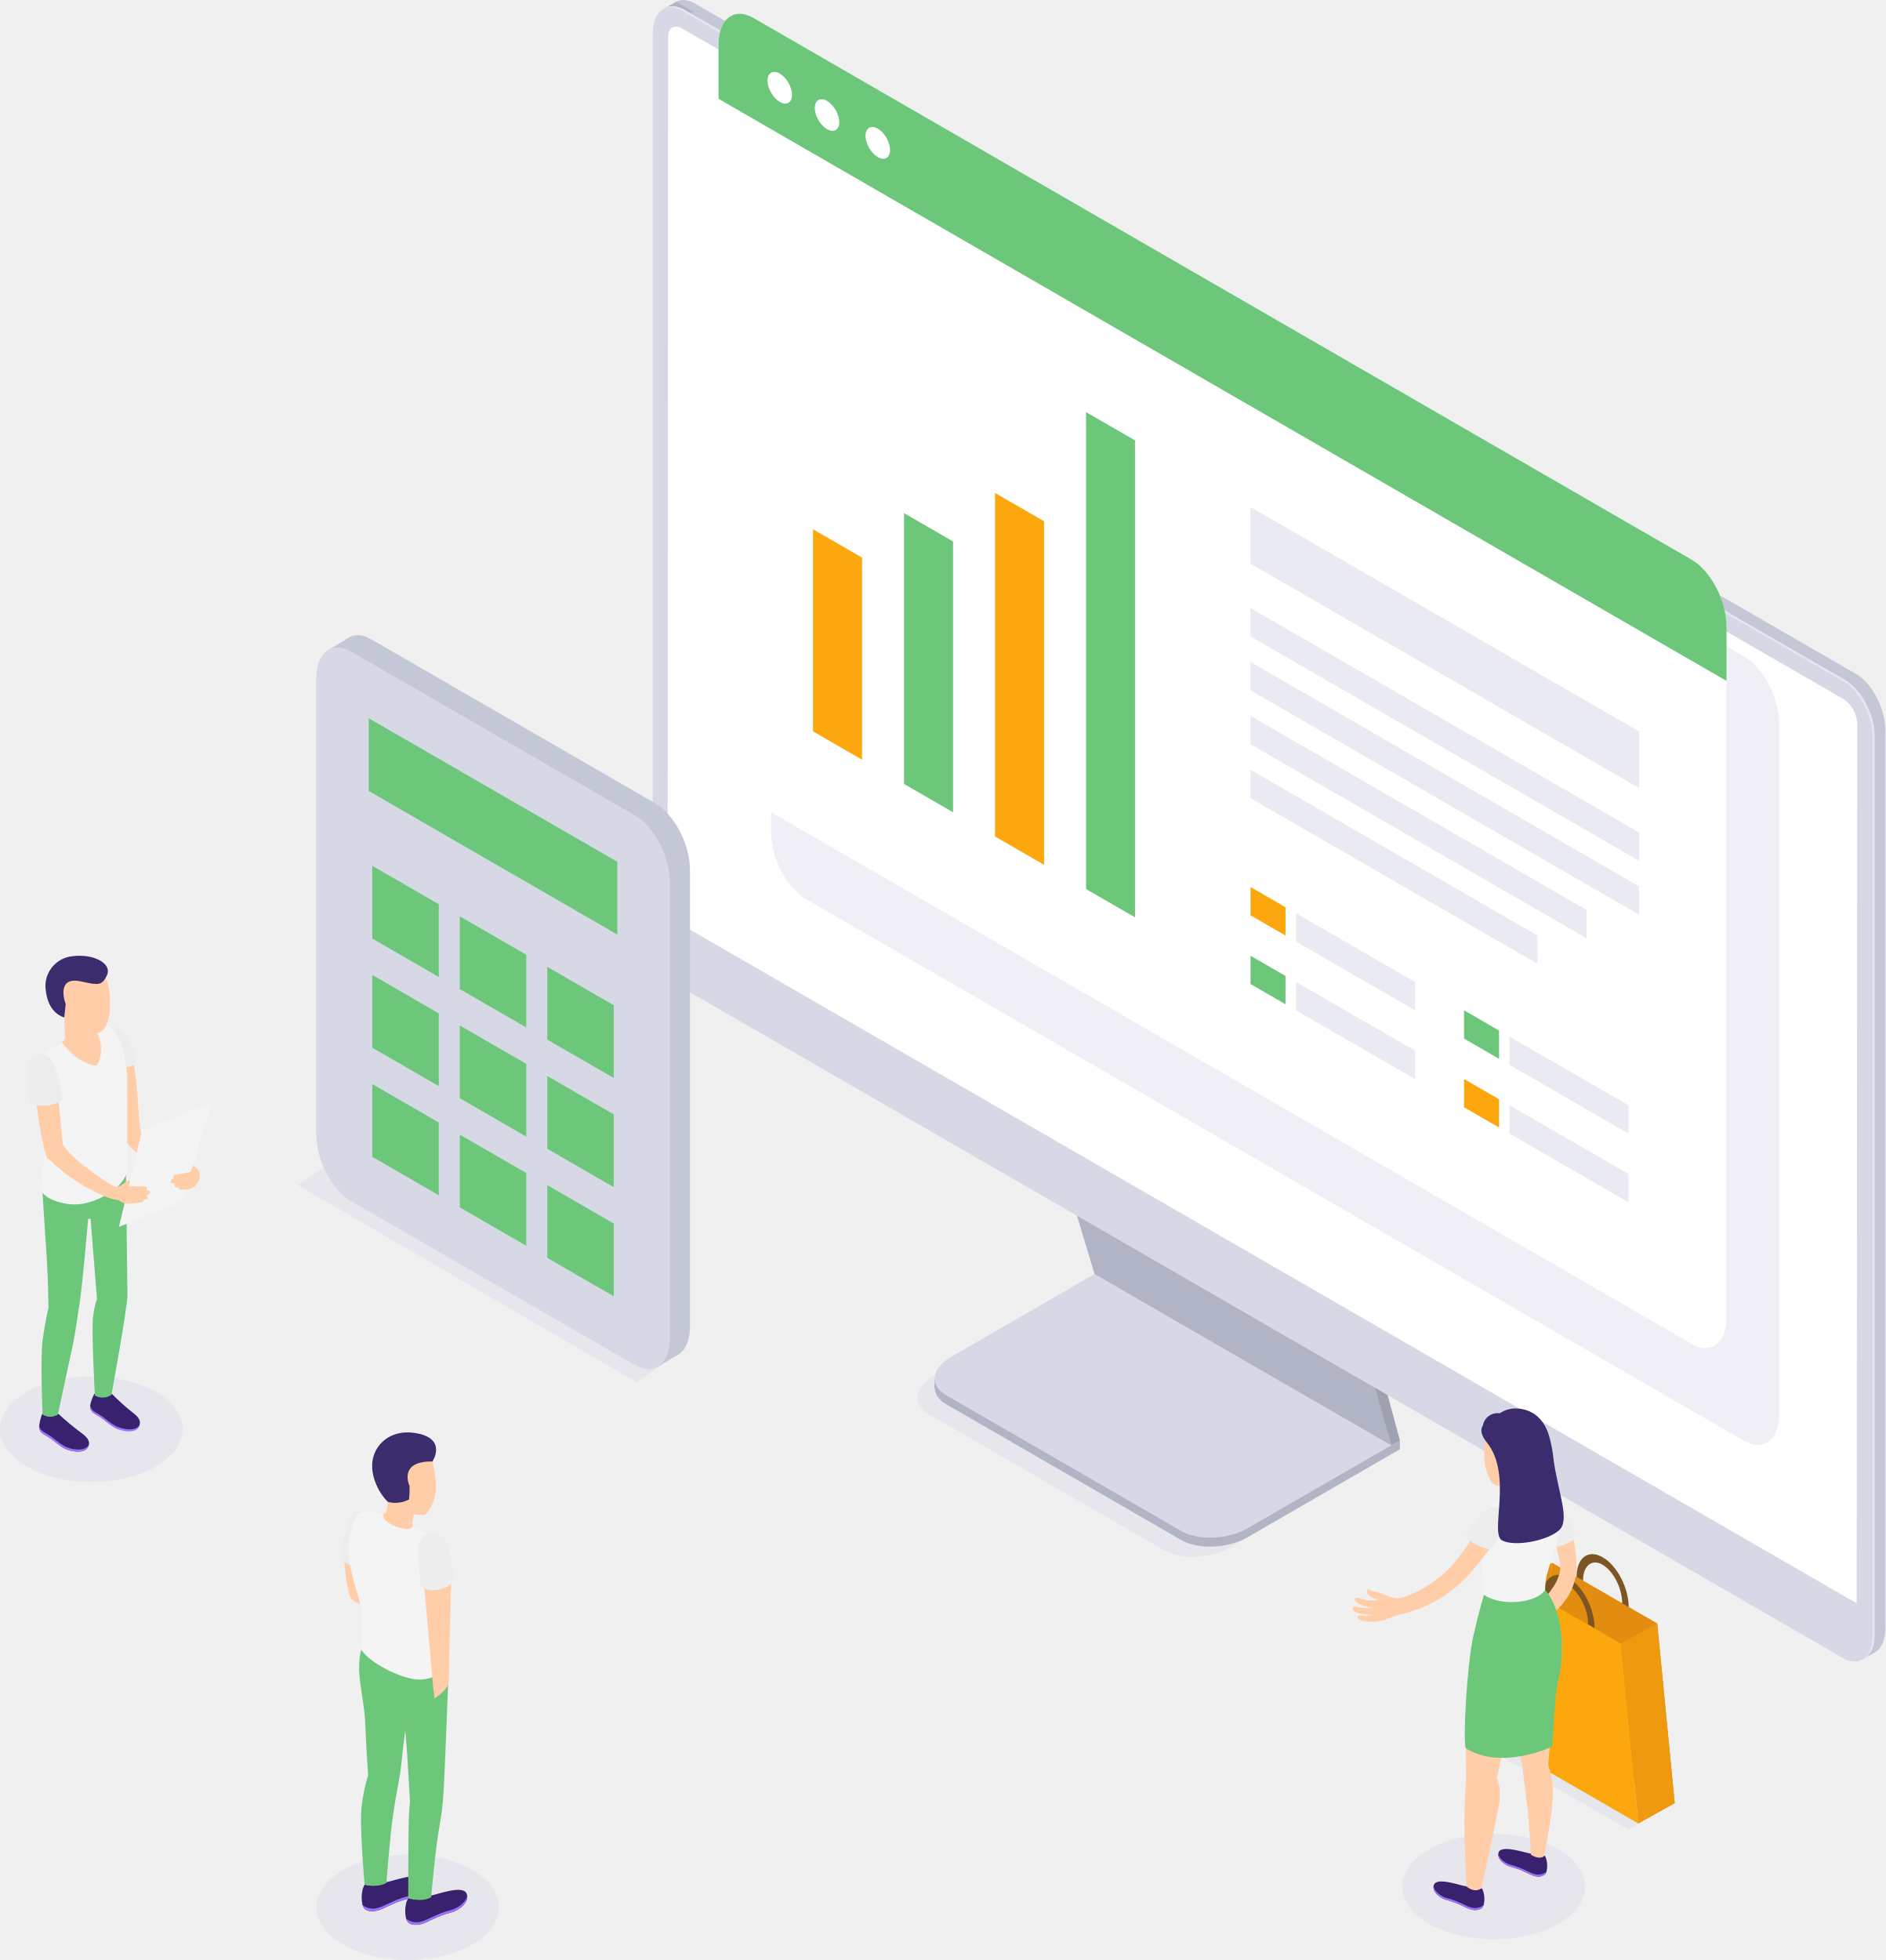
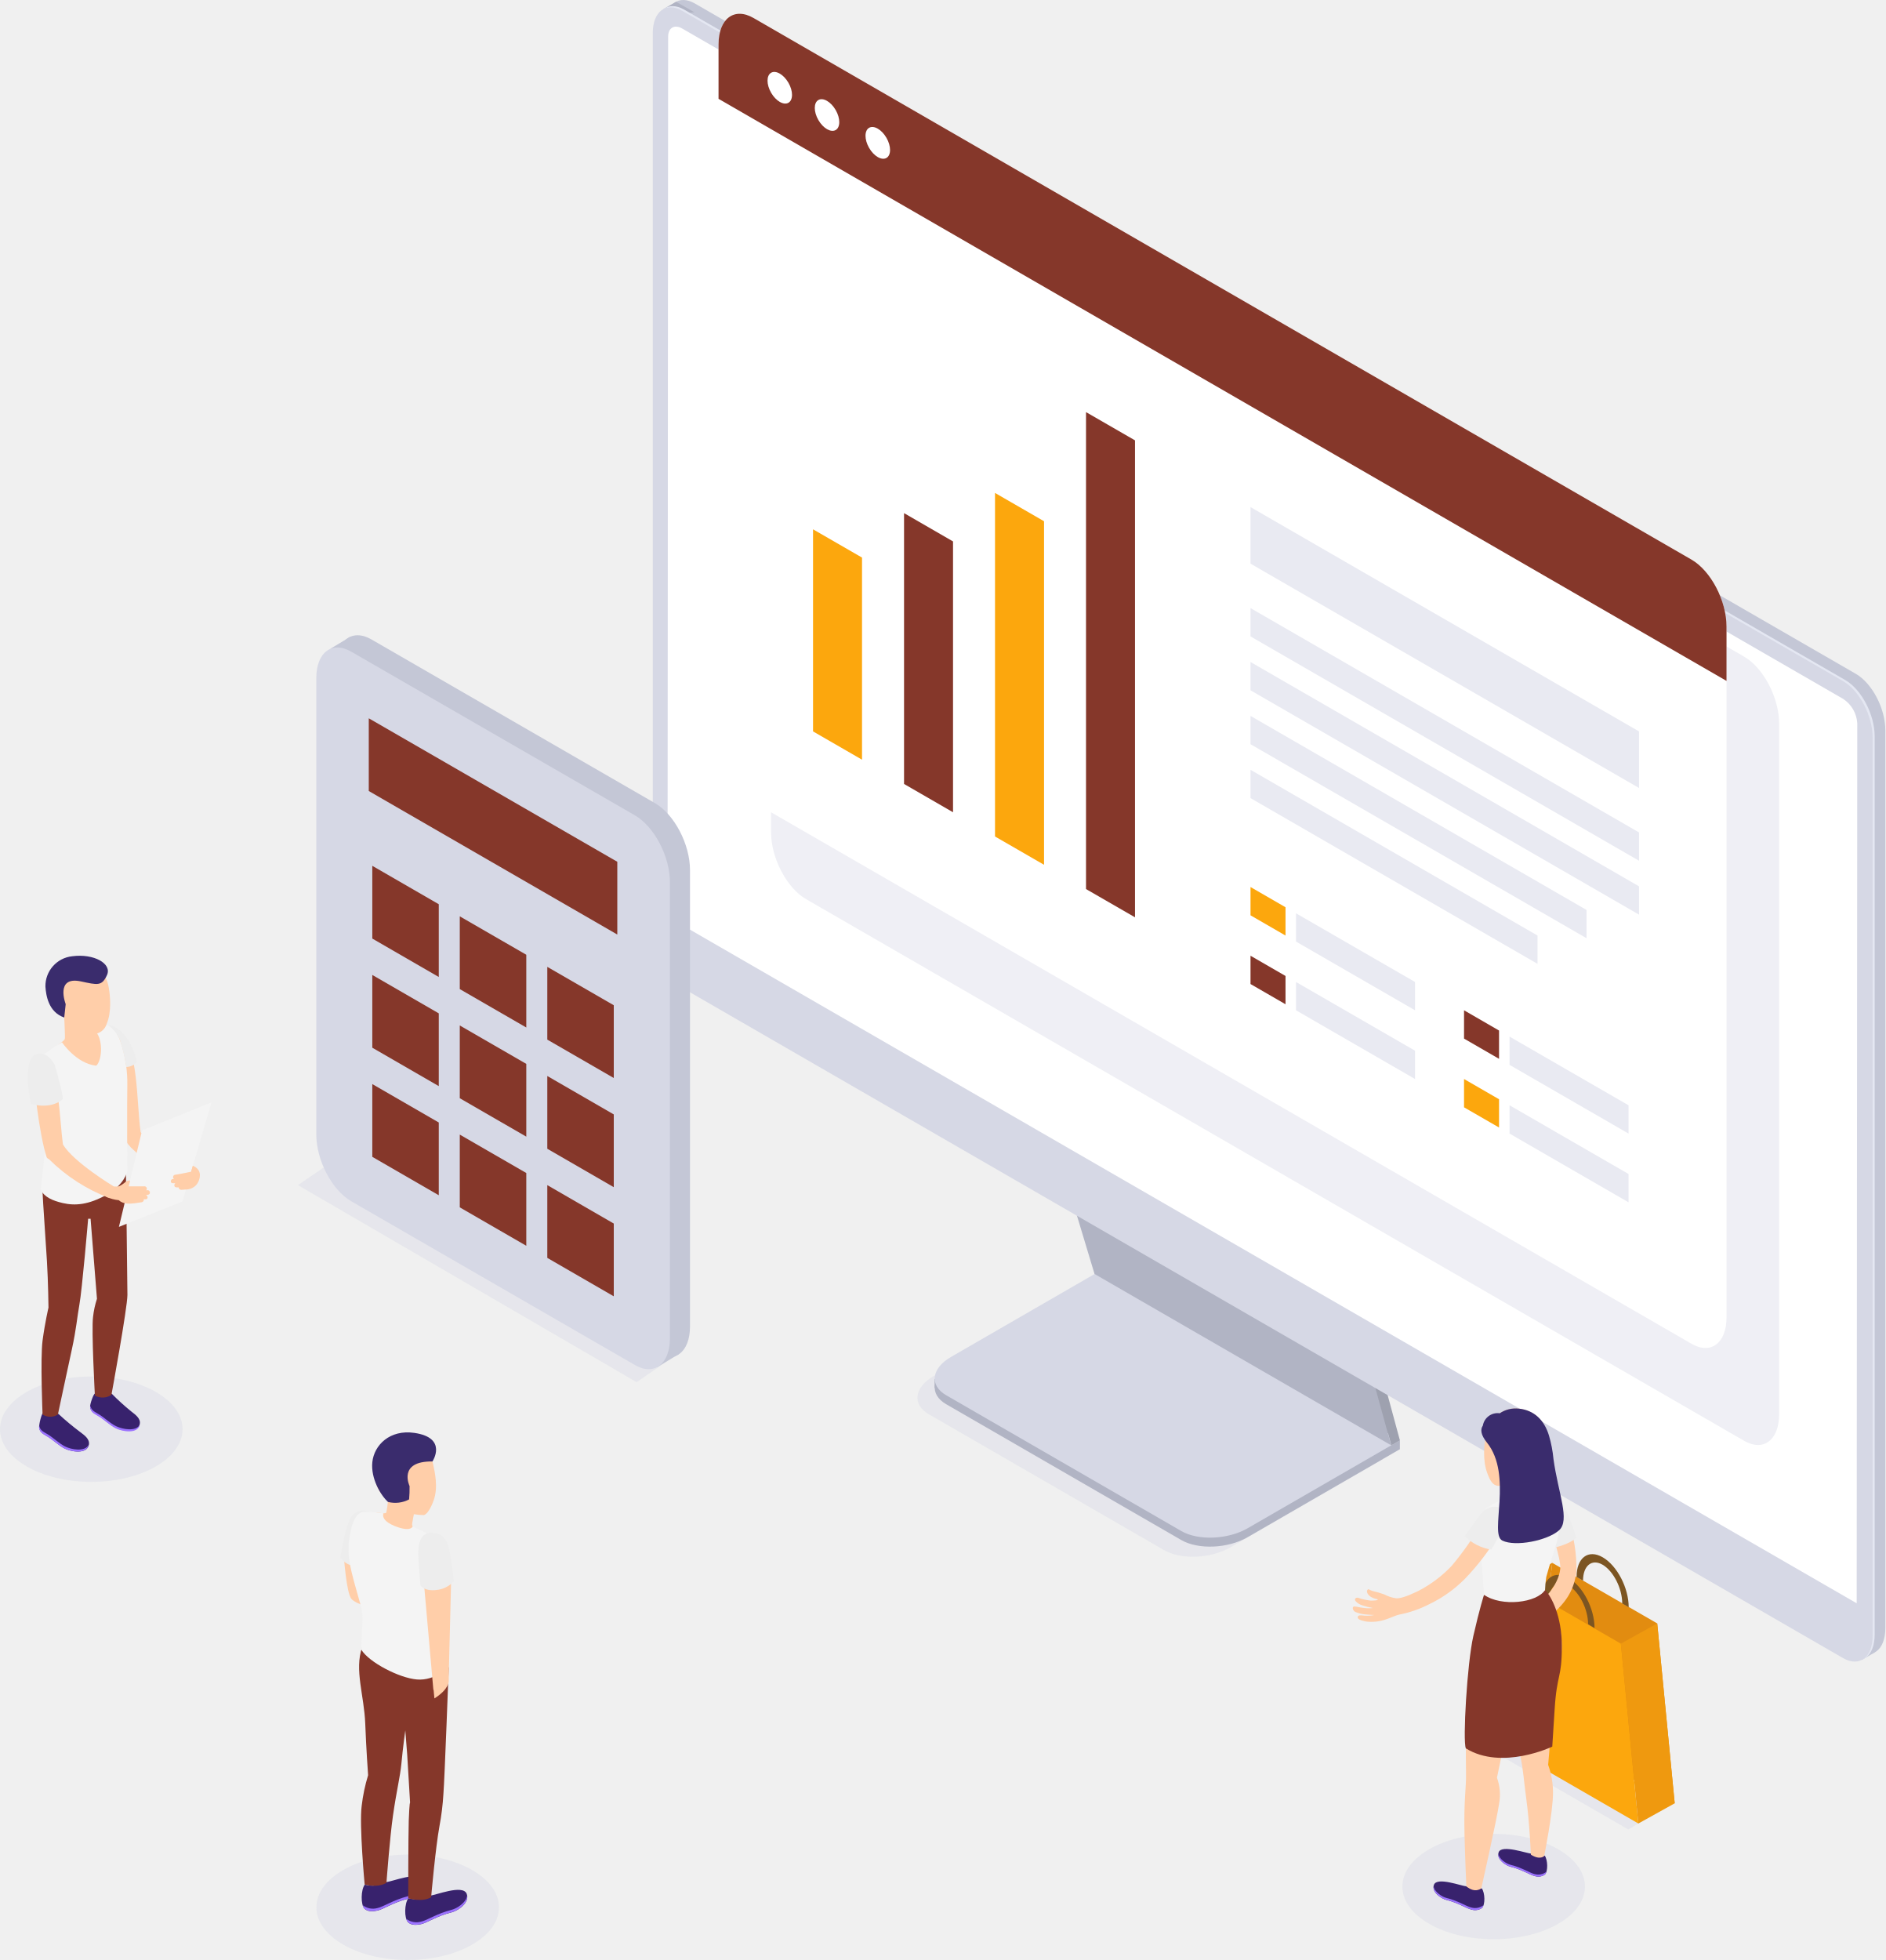
<svg xmlns="http://www.w3.org/2000/svg" viewBox="0 0 481.03 500">
  <defs>
-     <style>.cls-1,.cls-3{fill:#d6d8e5;}.cls-1{opacity:0.4;}.cls-2{fill:#b1b4c4;}.cls-4{fill:#9ea1af;}.cls-5{fill:#c4c7d6;}.cls-6{fill:#e4e7f2;}.cls-7{fill:#fff;}.cls-8{fill:#ffcea9;}.cls-9{fill:#ededed;}.cls-10{fill:#38226d;}.cls-11{fill:#9c73ff;}.cls-12{fill:#6dc77a;}.cls-13{fill:#f4f4f4;}.cls-14{fill:#3a2c6d;}.cls-15{fill:#fca70d;}.cls-16{fill:#e9eaf2;}.cls-17{fill:#e28c10;}.cls-18{fill:#ef990f;}.cls-19{fill:#7c5522;}</style>
+     <style>.cls-1,.cls-3{fill:#d6d8e5;}.cls-1{opacity:0.4;}.cls-2{fill:#b1b4c4;}.cls-4{fill:#9ea1af;}.cls-5{fill:#c4c7d6;}.cls-6{fill:#e4e7f2;}.cls-7{fill:#fff;}.cls-8{fill:#ffcea9;}.cls-9{fill:#ededed;}.cls-10{fill:#38226d;}.cls-11{fill:#9c73ff;}.cls-12{fill:#85372A;}.cls-13{fill:#f4f4f4;}.cls-14{fill:#3a2c6d;}.cls-15{fill:#fca70d;}.cls-16{fill:#e9eaf2;}.cls-17{fill:#e28c10;}.cls-18{fill:#ef990f;}.cls-19{fill:#7c5522;}</style>
  </defs>
  <g id="Слой_2" data-name="Слой 2">
    <g id="Слой_1-2" data-name="Слой 1">
      <g id="monitor">
        <path class="cls-1" d="M297,395.44l-60-34.65c-4.33-2.5-3.78-6.86,1.21-9.75l38.89-22.45,75.69,43.7L313.9,394.74C308.9,397.63,301.34,397.94,297,395.44Z" />
        <path class="cls-2" d="M301.4,392.87l-60-34.66c-4.32-2.5-3.78-6.86,1.22-9.75L281.47,326l75.69,43.7-38.88,22.46C313.28,395.05,305.72,395.36,301.4,392.87Z" />
        <polygon class="cls-2" points="357.17 369.71 357.17 367.42 353.67 369.44 357.17 369.71" />
        <polygon class="cls-2" points="238.45 354.08 238.45 351.75 242.04 353.24 238.45 354.08" />
        <path class="cls-3" d="M301.4,390.57l-60-34.65c-4.32-2.5-3.78-6.86,1.22-9.75l38.88-22.45,75.69,43.7-38.88,22.45C313.28,392.76,305.72,393.07,301.4,390.57Z" />
        <polygon class="cls-4" points="281.67 323.82 272.31 292.74 348.83 336.63 357.17 367.42 281.67 323.82" />
        <path class="cls-4" d="M355,368.7l2.21-1.28-3.29-2.63Z" />
        <polygon class="cls-2" points="279.26 324.99 269.89 293.91 346.42 337.8 354.95 368.7 279.26 324.99" />
        <path class="cls-5" d="M473.51,421.08l-296.2-171c-4.15-2.4-7.52-8.84-7.52-14.38V6.59c0-5.54,3.37-8.09,7.52-5.69l296.2,171c4.15,2.4,7.52,8.83,7.52,14.37V415.4C481,420.94,477.66,423.48,473.51,421.08Z" />
        <polygon class="cls-5" points="475.03 423.45 478.31 421.55 476.89 411.82 475.03 423.45" />
        <path class="cls-2" d="M169.26,2.31,172.49.45l4.64,2.65s-4.94.75-5.06.72S169.26,2.31,169.26,2.31Z" />
        <path class="cls-6" d="M470.79,422.65l-296.19-171c-4.16-2.39-7.52-8.83-7.52-14.37V8.16c0-5.54,3.36-8.09,7.52-5.69l296.19,171c4.16,2.4,7.52,8.83,7.52,14.37V417C478.31,422.5,475,425.05,470.79,422.65Z" />
        <path class="cls-3" d="M470.27,423l-296.19-171c-4.16-2.4-7.53-8.83-7.53-14.37V8.46c0-5.54,3.37-8.09,7.53-5.69l296.19,171c4.15,2.39,7.52,8.83,7.52,14.37V417.26C477.79,422.8,474.42,425.35,470.27,423Z" />
        <path class="cls-7" d="M473.72,409,170.32,233.85l.15-224.48c0-2.29,1.62-3.23,3.61-2.08l296.19,171a8,8,0,0,1,3.6,6.24Z" />
      </g>
      <ellipse class="cls-1" cx="381.1" cy="481.26" rx="23.29" ry="13.44" />
      <ellipse class="cls-1" cx="104.02" cy="486.56" rx="23.29" ry="13.44" />
      <ellipse class="cls-1" cx="23.29" cy="364.59" rx="23.29" ry="13.44" />
      <g id="Men_4">
        <path class="cls-8" d="M87.7,396.64s.66,9.88,2,11.29,5.67,2.4,5.67,2.4l3.38,5.55S95.62,398.22,95,397.8,87.7,396.64,87.7,396.64Z" />
        <path id="_Контур_" data-name="&lt;Контур&gt;" class="cls-9" d="M94.19,385.67a3.69,3.69,0,0,0-4.7,1.42c-1.24,2.06-2.53,9.11-2.65,10.32,0,0,1.74,2.41,4.36,2Z" />
        <path class="cls-10" d="M104.19,484.24a7.28,7.28,0,0,0,5.46-.66c1.32,0,8.46-3,9.43-.45.85,2.25-2.24,4.33-3.89,4.73-3.61.87-6.28,2.67-7.73,3-1.08.22-2.48.37-3.34-.48C103.09,489.35,103.18,485.58,104.19,484.24Z" />
        <path class="cls-11" d="M107.46,490.21c1.45-.3,4.12-2.1,7.73-3,1.38-.33,3.77-1.85,4-3.65.32,2.07-2.47,3.9-4,4.28-3.61.87-6.28,2.67-7.73,3-1.08.22-2.48.37-3.34-.48a2.06,2.06,0,0,1-.47-.86A4.32,4.32,0,0,0,107.46,490.21Z" />
        <path class="cls-10" d="M93.07,480.77a7.23,7.23,0,0,0,5.46-.66c1.31,0,8.46-3,9.43-.45.85,2.25-2.24,4.33-3.9,4.73-3.6.87-6.27,2.67-7.72,3-1.08.23-2.48.37-3.34-.47C92,485.88,92.06,482.11,93.07,480.77Z" />
        <path class="cls-11" d="M96.34,486.74c1.45-.3,4.12-2.1,7.72-3,1.39-.34,3.77-1.86,4-3.66.32,2.07-2.47,3.91-4,4.28-3.6.87-6.27,2.67-7.72,3-1.08.23-2.48.37-3.34-.47a2.05,2.05,0,0,1-.47-.87A4.29,4.29,0,0,0,96.34,486.74Z" />
        <path id="_Контур_2" data-name="&lt;Контур&gt;" class="cls-12" d="M92.28,460.68a43.92,43.92,0,0,1,1.64-7.82s-.49-6.75-.73-13.15c-.28-7.27-2.8-13.66-.81-19.46l22.12,4.92s-1.07,29-1.37,32.53a64.59,64.59,0,0,1-1,8.13C111.1,471.46,110,484,110,484c-2.37,1.37-5.84.24-5.84.24s0-15.75.13-19.8c.19-5,.34-4.57.34-4.57l-.74-12.32-.48-6.13s-.63,4.5-1,8.52c-.35,3.5-1.2,6.67-2.14,13.19-.82,5.66-1.67,17.19-1.67,17.19-2.37,1.38-5.56.43-5.56.43S91.63,465.59,92.28,460.68Z" />
        <path id="_Контур_3" data-name="&lt;Контур&gt;" class="cls-8" d="M95.38,385.79c1.7.09,3,.53,3.19,0a21.32,21.32,0,0,0,.39-2.66c-.2-.5-.37-1-.37-1-2.14-1.32-2.82-3.64-3.1-6.34-.48-4.61,2-8.64,6.62-9.12,4.33-.46,7.52,2.59,8.38,6.77.45,2.07,1.37,6,.13,9.37-.69,1.9-1.58,3.41-2.46,3.7a21.27,21.27,0,0,1-2.57-.23h0l-.38,2.1c-.16.82-.1,1.26,1.54,2.26s-2.48,3.08-5.17,2.88-5.7-1.82-6.53-3.56C94.12,388,94.21,385.74,95.38,385.79Z" />
        <path id="_Контур_4" data-name="&lt;Контур&gt;" class="cls-13" d="M97.85,386.05c-.48,1.18.72,2.62,3.93,3.63s3.5-.29,3.5-.29a64,64,0,0,1,6.23,3.21c1.92,1.34,2.77,5.23,3,11.81.3,7.6.33,18.88.08,20.83,0,0-3.6,3.58-8.2,3.2S94.08,424,92.2,420.85c0-6.67.83-7.75-.25-11.6-2.47-8.79-3.77-12.39-2.57-18.23,1-4.82,2.37-5.42,4.28-5.37A40,40,0,0,1,97.85,386.05Z" />
        <path class="cls-8" d="M110.57,431.09l-2.34-26.48,4.94-2.62,1.92,1.62-.59,23.78h0l0,.65h0l0,.84s.11,2-3.66,4.39c0,0-.06-.63-.12-1.21h0l-.09-1Z" />
        <path id="_Контур_5" data-name="&lt;Контур&gt;" class="cls-9" d="M110,391c2.55,0,4.17,1.3,4.8,5.23s1,7.14,1,7.14a6.84,6.84,0,0,1-4.54,2.25c-3.09.35-4-1.22-4-1.22s-.33-4.08-.5-6.85S106.83,391,110,391Z" />
        <path class="cls-14" d="M110.34,372.82s4-6.05-4.65-7.29c-6.23-.89-10.23,3.11-10.69,7.45-.44,4.15,2.11,8.46,4,10.17a7.54,7.54,0,0,0,5.38-.65,32.23,32.23,0,0,0,.12-3.4S101.42,372.71,110.34,372.82Z" />
      </g>
      <path class="cls-1" d="M445,367.55,205.66,229.37c-4.93-2.84-8.93-10.48-8.93-17.06V36.09c0-6.58,4-9.6,8.93-6.75L445,167.51c4.93,2.85,8.93,10.49,8.93,17.06V360.8C453.92,367.37,449.92,370.4,445,367.55Z" />
      <path class="cls-7" d="M431.58,342.8,192.26,204.63c-4.94-2.85-8.93-10.49-8.93-17.07V11.34c0-6.58,4-9.6,8.93-6.75L431.58,142.76c4.93,2.85,8.93,10.49,8.93,17.07V336.05C440.51,342.63,436.51,345.65,431.58,342.8Z" />
      <path class="cls-12" d="M440.51,173.7,183.33,25.21V11.34c0-6.58,4-9.6,8.93-6.75L431.58,142.76c4.93,2.85,8.93,10.49,8.93,17.07Z" />
      <ellipse class="cls-7" cx="198.95" cy="22.38" rx="2.55" ry="4.42" transform="translate(15.47 102.48) rotate(-30)" />
      <ellipse class="cls-7" cx="223.07" cy="36.3" rx="2.55" ry="4.42" transform="matrix(0.87, -0.5, 0.5, 0.87, 11.74, 116.4)" />
      <ellipse class="cls-7" cx="211.01" cy="29.34" rx="2.55" ry="4.42" transform="translate(13.6 109.44) rotate(-30)" />
      <polygon class="cls-15" points="219.94 193.8 207.44 186.58 207.44 135.03 219.94 142.24 219.94 193.8" />
      <polygon class="cls-15" points="266.38 220.61 253.87 213.39 253.87 125.75 266.38 132.97 266.38 220.61" />
      <polygon class="cls-12" points="243.16 207.21 230.66 199.99 230.66 130.9 243.16 138.12 243.16 207.21" />
      <polygon class="cls-12" points="289.59 234.01 277.09 226.8 277.09 105.13 289.59 112.34 289.59 234.01" />
      <polygon class="cls-16" points="418.19 201.02 319.06 143.79 319.06 129.36 418.19 186.59 418.19 201.02" />
      <polygon class="cls-16" points="418.19 219.58 319.06 162.35 319.06 155.13 418.19 212.36 418.19 219.58" />
      <polygon class="cls-16" points="418.19 233.33 319.06 176.1 319.06 168.88 418.19 226.11 418.19 233.33" />
      <polygon class="cls-16" points="404.79 239.34 319.06 189.85 319.06 182.63 404.79 232.13 404.79 239.34" />
      <polygon class="cls-16" points="392.29 245.88 319.06 203.6 319.06 196.38 392.29 238.66 392.29 245.88" />
      <polygon class="cls-16" points="361.04 257.73 330.67 240.2 330.67 232.99 361.04 250.51 361.04 257.73" />
      <polygon class="cls-15" points="327.99 238.66 319.06 233.5 319.06 226.28 327.99 231.44 327.99 238.66" />
      <polygon class="cls-16" points="361.04 275.26 330.67 257.73 330.67 250.51 361.04 268.04 361.04 275.26" />
      <polygon class="cls-12" points="327.99 256.19 319.06 251.03 319.06 243.81 327.99 248.97 327.99 256.19" />
      <polygon class="cls-16" points="415.51 289.18 385.15 271.65 385.15 264.44 415.51 281.96 415.51 289.18" />
      <polygon class="cls-12" points="382.47 270.11 373.54 264.95 373.54 257.73 382.47 262.89 382.47 270.11" />
      <polygon class="cls-16" points="415.51 306.71 385.15 289.18 385.15 281.96 415.51 299.49 415.51 306.71" />
      <polygon class="cls-15" points="382.47 287.63 373.54 282.48 373.54 275.26 382.47 280.42 382.47 287.63" />
      <polygon class="cls-1" points="162.43 352.59 76.02 302.33 84.49 296.52 170.89 346.78 162.43 352.59" />
      <path class="cls-5" d="M167.12,345.12,94.79,303.36c-4.94-2.85-8.93-10.49-8.93-17.06V169.88c0-6.58,4-9.6,8.93-6.75l72.33,41.76c4.93,2.85,8.93,10.49,8.93,17.06V338.37C176.05,345,172.05,348,167.12,345.12Z" />
      <polygon class="cls-5" points="167.61 348.79 173.18 345.45 167.56 336.62 167.61 348.79" />
      <polygon class="cls-5" points="84.3 165.5 89.37 162.44 89.19 170.6 84.3 165.5" />
      <path class="cls-3" d="M162,348.22,89.63,306.45C84.7,303.61,80.7,296,80.7,289.39V173c0-6.57,4-9.6,8.93-6.75L162,208c4.93,2.85,8.93,10.49,8.93,17.07V341.46C170.89,348,166.89,351.06,162,348.22Z" />
      <polygon class="cls-12" points="157.5 238.4 94.09 201.79 94.09 183.24 157.5 219.84 157.5 238.4" />
      <polygon class="cls-12" points="111.95 249.23 94.99 239.43 94.99 220.87 111.95 230.67 111.95 249.23" />
      <polygon class="cls-12" points="134.28 262.12 117.31 252.32 117.31 233.76 134.28 243.56 134.28 262.12" />
      <polygon class="cls-12" points="156.6 275 139.64 265.21 139.64 246.65 156.6 256.44 156.6 275" />
      <polygon class="cls-12" points="111.95 277.07 94.99 267.27 94.99 248.71 111.95 258.51 111.95 277.07" />
      <polygon class="cls-12" points="134.28 289.96 117.31 280.16 117.31 261.6 134.28 271.4 134.28 289.96" />
      <polygon class="cls-12" points="156.6 302.85 139.64 293.05 139.64 274.49 156.6 284.29 156.6 302.85" />
      <polygon class="cls-12" points="111.95 304.91 94.99 295.11 94.99 276.55 111.95 286.35 111.95 304.91" />
      <polygon class="cls-12" points="134.28 317.8 117.31 308 117.31 289.44 134.28 299.24 134.28 317.8" />
      <polygon class="cls-12" points="156.6 330.69 139.64 320.89 139.64 302.33 156.6 312.13 156.6 330.69" />
      <polygon class="cls-1" points="415.43 466.69 380.79 446.69 388.87 442.03 423.51 462.03 415.43 466.69" />
      <polygon class="cls-17" points="427.29 460.03 391.57 439.4 396.04 398.68 422.83 414.14 427.29 460.03" />
      <polygon class="cls-15" points="418.01 465.18 382.29 444.56 386.76 403.83 413.55 419.3 418.01 465.18" />
      <polygon class="cls-18" points="418.01 465.18 427.29 460.03 422.83 414.14 413.55 419.3 418.01 465.18" />
      <polygon class="cls-17" points="386.76 403.83 396.04 398.68 394.95 408.56 386.76 403.83" />
      <path class="cls-19" d="M406.84,415.34l-1.65-1c0-3.84-2.26-8.28-5-9.88s-5,.22-5,4.06l-1.65-.95c0-4.9,3-7.15,6.69-5S406.84,410.44,406.84,415.34Z" />
      <path class="cls-19" d="M415.55,410l-1.65-.95c0-3.85-2.26-8.28-5-9.88s-5,.21-5,4.06l-1.65-.95c0-4.9,3-7.15,6.69-5S415.55,405.12,415.55,410Z" />
      <g id="Girl_4">
        <path id="_Контур_6" data-name="&lt;Контур&gt;" class="cls-8" d="M395.31,380.29c2,.57,3.1,2.76,4.83,7.43a38.82,38.82,0,0,1,2.08,13.16c-.55,4.4-2.37,7.82-6.78,11.39l-2.1-3.85s4.31-3.81,4.75-8.21c.25-2.47-2.65-10.8-2.65-11S395.31,380.29,395.31,380.29Z" />
        <path class="cls-10" d="M378.06,481.72a4.81,4.81,0,0,1-4-.54c-1.08,0-7.4-2.47-8.2-.37-.69,1.84,1.84,3.54,3.19,3.87,2.95.72,5.14,2.19,6.33,2.44a3,3,0,0,0,2.73-.39C379,485.9,378.89,482.82,378.06,481.72Z" />
        <path class="cls-11" d="M375.39,486.61c-1.19-.25-3.38-1.72-6.33-2.44-1.13-.27-3.09-1.51-3.28-3-.27,1.69,2,3.2,3.28,3.5,2.95.72,5.14,2.19,6.33,2.44a3,3,0,0,0,2.73-.39,1.78,1.78,0,0,0,.39-.7A3.54,3.54,0,0,1,375.39,486.61Z" />
        <path class="cls-10" d="M394.12,473.37a3.79,3.79,0,0,1-3.47-.52c-1,0-7.5-2.38-8.27-.35-.67,1.77,1.77,3.41,3.07,3.72,2.84.69,4.95,2.11,6.09,2.35a2.88,2.88,0,0,0,2.63-.37C395,477.4,394.91,474.43,394.12,473.37Z" />
        <path class="cls-11" d="M391.54,478.08c-1.14-.24-3.25-1.66-6.09-2.35-1.09-.26-3-1.46-3.16-2.88-.25,1.63,1.95,3.08,3.16,3.37,2.84.69,4.95,2.11,6.09,2.35a2.88,2.88,0,0,0,2.63-.37,1.63,1.63,0,0,0,.37-.68A3.4,3.4,0,0,1,391.54,478.08Z" />
        <path id="_Контур_7" data-name="&lt;Контур&gt;" class="cls-8" d="M396.24,457.33a20.94,20.94,0,0,0-1.24-7.12s.83-9.75,1.45-16.15c.91-9.44,2.36-10.37,1.95-16.1-.38-5.32-3.4-8.77-4.19-12.37l-15.41,1.22s-1.34,4.36-3.07,13.06-1.84,19.05-1.68,32.76c.05,3.53-.6,6.6-.39,15.4.14,5.92.47,13.16.47,13.16,2.26,1.94,3.82.51,3.82.51s3.95-17.52,4.53-21.55a12.62,12.62,0,0,0-.54-6.65s1.16-5.51,2-9.84c1.05-5.28,3.63-16.69,3.63-16.69s-.44,17.53.33,21,.9,6.46,1.55,11.16c.79,5.69,1.15,14,1.15,14,2.35,1.49,3.39.34,3.39.34S396.24,462.3,396.24,457.33Z" />
        <path class="cls-12" d="M394.21,405.59c1.61,1.65,4.28,6.68,4.28,14.29,0,8.56-1.25,6.82-1.84,16.26l-.6,9.43s-12.87,6.14-22.05.44c-.82-1.78.31-21.61,1.91-28.66s2.73-10.51,2.73-10.51S390.48,410,394.21,405.59Z" />
        <path id="_Контур_8" data-name="&lt;Контур&gt;" class="cls-8" d="M394.39,380.2c-3.28-.19-3.59.35-3.86-.81-.09-.42-.27-3.31-.27-3.31a10.28,10.28,0,0,0,.82-1.21,8.4,8.4,0,0,0-3.53-15.52c-4.36-.46-7.56,2.6-8.41,6.8-.46,2.07-.94,6.31.35,9.7.73,1.92,1.4,3.27,3.14,3.2a10.39,10.39,0,0,0,1.71-.3,16,16,0,0,1,.1,2.4c-.05.84.1,1.27-1.55,2.28s2.49,3.09,5.18,2.89,5.73-1.84,6.57-3.58C395.56,380.79,395.94,380.3,394.39,380.2Z" />
        <path class="cls-9" d="M396.81,394.75s3.71-.84,5.41-2.49c0,0-2.21-6.95-3.62-8.7s-2.78,9.48-2.78,9.48Z" />
        <path id="_Контур_9" data-name="&lt;Контур&gt;" class="cls-13" d="M391.14,380.13c.6.76.67,1.71-1.67,2.3a7.42,7.42,0,0,1-5.13-.39,33.79,33.79,0,0,0-5.3,2.81c-2,6.57-.38,7.41-1.22,12.12.32,2.37.72,8.48.82,9.87,4.46,3.12,13.53,2.06,15.57-1.25a25.38,25.38,0,0,1,.31-3.3c2.13-7.9,3.8-10,3.2-16-.34-3.41-.6-5.12-2.41-6A16,16,0,0,0,391.14,380.13Z" />
        <path id="_Контур_10" data-name="&lt;Контур&gt;" class="cls-8" d="M350.09,405.84a25.12,25.12,0,0,1,3,.86,9.88,9.88,0,0,0,2.91,1c1.1.18,2.81-.39,5.77-1.79a31.88,31.88,0,0,0,8.66-6.51,75.92,75.92,0,0,0,7.57-10.8c1.28-2.34,2.91-2.93,4.32-2.47,1.69.56,1.9,2.23,0,5.39a59.85,59.85,0,0,1-8.66,11.34,32.42,32.42,0,0,1-9,6.37,28.11,28.11,0,0,1-7.6,2.64c-.93.2-1.56.58-3.27,1.18a11.24,11.24,0,0,1-5.32.59c-1.49-.29-2-.63-2.06-1s.25-.62.94-.57a9.31,9.31,0,0,0,3.3-.08s-1.52-.05-2.44-.16a9.08,9.08,0,0,1-2.36-.6c-.73-.31-1-1.45-.27-1.41s1.24.25,2.59.39a9,9,0,0,0,2.16,0,17.31,17.31,0,0,1-2.64-.65,3.79,3.79,0,0,1-1.84-1.13c-.25-.29-.18-1,.68-.83a13.69,13.69,0,0,0,3.23.72c1.11,0,1.89-.09,1.75-.27s-.79-.14-1.64-.62-1.32-1.37-1-1.8S349.19,405.51,350.09,405.84Z" />
        <path class="cls-9" d="M380.53,395.31a12,12,0,0,1-6.81-3.45l4.12-5.72s2.32-2.93,5.38-1.27c0,0,2.32.25,0,5.08A50.68,50.68,0,0,1,380.53,395.31Z" />
        <path class="cls-14" d="M378.34,363.67a3.82,3.82,0,0,1,4.31-3.14,7.2,7.2,0,0,1,4.9-1.18c3.91.4,6.47,2.94,7.66,6.86a31.71,31.71,0,0,1,1.15,6c1.18,8.71,4.34,15.63,1.38,18.21s-11.06,4.23-14.44,2.58,2.79-16.64-3.92-25C377.81,366.05,377.66,364.66,378.34,363.67Z" />
      </g>
      <g id="Men_13">
        <path class="cls-10" d="M11,360.45c1.53,1.24,3.78.11,3.89.22a68.24,68.24,0,0,0,5.63,4.69c1,.75,2.43,1.75,2.16,3.18-.48,2.57-4.59,1.78-6.14,1s-2.82-2.09-4.29-3c-1-.65-2.08-1-2.24-2.31C9.86,363.42,10.68,360.42,11,360.45Z" />
        <path class="cls-11" d="M10,363.69c.2,1.27,1.22,1.62,2.26,2.26,1.49.93,2.8,2.27,4.35,3.05s5,1.45,6-.39c-.54,2.48-4.59,1.7-6.12.93s-2.82-2.09-4.29-3c-1-.65-2.08-1-2.24-2.31A2,2,0,0,1,10,363.69Z" />
        <path class="cls-10" d="M24.19,355.53c1.52,1.24,4.19-.12,4.31,0a60,60,0,0,0,5,4.54c.95.75,2.44,1.75,2.17,3.18-.48,2.57-4.6,1.78-6.15,1s-2.82-2.09-4.29-3c-1-.65-2.08-1-2.24-2.31C22.91,358.14,23.92,355.5,24.19,355.53Z" />
        <path class="cls-11" d="M23.06,358.58c.2,1.27,1.22,1.62,2.26,2.27,1.49.92,2.8,2.26,4.35,3s5,1.44,6-.39c-.54,2.48-4.59,1.7-6.12.92s-2.82-2.09-4.29-3c-1.05-.65-2.08-1-2.24-2.31A2.06,2.06,0,0,1,23.06,358.58Z" />
        <path id="_Контур_11" data-name="&lt;Контур&gt;" class="cls-12" d="M10.86,304.15c.08,2.31.8,12.32,1.12,17.62s.39,11.8.39,11.8-.91,3.87-1.51,8.41,0,18.87,0,18.87a3.64,3.64,0,0,0,3.91,0s2.44-11.47,3.57-16.64,1.33-8.14,1.91-11.35c.71-3.87,2.24-21.95,2.24-21.95l.62,0,1.63,20.41a22.83,22.83,0,0,0-1,4.64c-.44,3.32.47,20.05.47,20.05a4.06,4.06,0,0,0,4.22-.17s4.08-22.16,4.08-25.53c0-2.23-.39-31.63-.39-31.63Z" />
        <path id="_Контур_12" data-name="&lt;Контур&gt;" class="cls-8" d="M16.39,259.57s.26,5,.15,5.47-2.31,1.92-2.95,2.45,3.48,4.59,5.48,5.51,8.34-1.5,8.46-4.62-1.09-5.73-2.06-5.87S16.39,259.57,16.39,259.57Z" />
        <path class="cls-8" d="M30.17,268.9c.29-2.22-1.17-4.32.25-6.09,5,4.87,4.33,17.74,5.46,26,3.68,3.86,11.09,7.65,13.17,8.59.38.18.71.36.64.77A9.28,9.28,0,0,1,48,301.92c-4.9-2.12-8.43-3.33-14.56-9.15a13.64,13.64,0,0,1-1.55-2C30.1,285.48,29.66,272.73,30.17,268.9Z" />
        <path id="_Контур_13" data-name="&lt;Контур&gt;" class="cls-13" d="M15.83,265.91s3.65,5.44,8.74,5.95c1.61-1.58,1.75-7.21-.47-9,0,0,2-1.65,3.44-1.33a7.2,7.2,0,0,1,3.14,4,33,33,0,0,1,1.8,11.64c-.09,5.34,0,21.64,0,21.64s-.72,3.45-5.32,6-8,2.82-11.15,2.09c-2.58-.6-4.71-1.51-5.6-3.38.23-3.74,1.9-13.5,1.28-18.2s-1.62-8.21-1.88-12,.5-3.72,2.41-5.08A31,31,0,0,1,15.83,265.91Z" />
        <path id="_Контур_14" data-name="&lt;Контур&gt;" class="cls-8" d="M27.77,252.07h0c-.6-3.9-3.41-6.86-7.43-6.64a7.74,7.74,0,0,0-3.95,14.14,7.74,7.74,0,0,0,.63,1.71c1.42,1.66,5.73,2.69,7,2.51a3.69,3.69,0,0,0,3.21-2.62C28.52,258.1,28.1,254,27.77,252.07Z" />
        <path class="cls-14" d="M16.39,259.57h0l.37-3.41S14,249,20.55,250.34c4.34.92,5.43,1.31,6.75-1.6s-3.33-5.53-8.86-4.8a7.64,7.64,0,0,0-6.85,7.75C11.74,253.83,12.31,258.17,16.39,259.57Z" />
        <path class="cls-8" d="M8.69,271.07c1.91-.54.46-.09,1.91-.54,5,4.86,4.34,13.21,5.47,21.45C18.81,296.51,29,302.65,29,302.65c.13.87-.18,1.13-1.28,2.91a44,44,0,0,1-15.13-9.76c-.24-.23-.59-.29-.69-.6C10.13,289.94,8.19,274.9,8.69,271.07Z" />
        <polygon class="cls-13" points="53.95 281.23 46.55 306.5 30.34 312.98 36.25 288.36 53.95 281.23" />
        <path class="cls-8" d="M26.42,302.83c.24-.86.87-.65,1.57-.43a4.2,4.2,0,0,0,2.4.21,7.37,7.37,0,0,0,1.72-1.17,2.15,2.15,0,0,1,1.08-.3c0,.21-.37,1.5-.37,1.5s3.55,0,3.92,0a.6.6,0,0,1,.56,1l.24,0c.73-.17,1,.95.31,1.12l-.6.09c.48.18.6,1,0,1.08l-.19,0a.59.59,0,0,1-.26,0h-.11a.64.64,0,0,1-.53.76c-1.74.22-4.29.91-5.86-.52a9.75,9.75,0,0,1-3.15-.85C26.16,304.83,26.13,303.86,26.42,302.83Z" />
        <path class="cls-8" d="M44.17,300.76h.24a.6.6,0,0,1,.34-1.09c.37,0,4-.76,4-.76l.44-1.5c0-.09.63.3.65.31A2.49,2.49,0,0,1,51,299.54a4,4,0,0,1-1,2.83,3.66,3.66,0,0,1-2.48,1.07l-1.26.08a.63.63,0,0,1-.68-.62H45.4a.61.61,0,0,1-.26,0H45c-.62,0-.67-.78-.25-1.06-.2,0-.4,0-.6,0C43.36,301.92,43.42,300.76,44.17,300.76Z" />
        <path class="cls-9" d="M32.23,272.2A3.93,3.93,0,0,0,34.88,271c-.14-1.87-2.53-9-7.34-9.49a8.89,8.89,0,0,1,3,3.63A47.27,47.27,0,0,1,32.23,272.2Z" />
        <path class="cls-9" d="M7.83,281.57s4.78,1.65,8.15-1.12c.37-.64-2-8.78-2-8.78s-2-4.17-5.15-2.51S7.83,281.57,7.83,281.57Z" />
      </g>
    </g>
  </g>
</svg>
